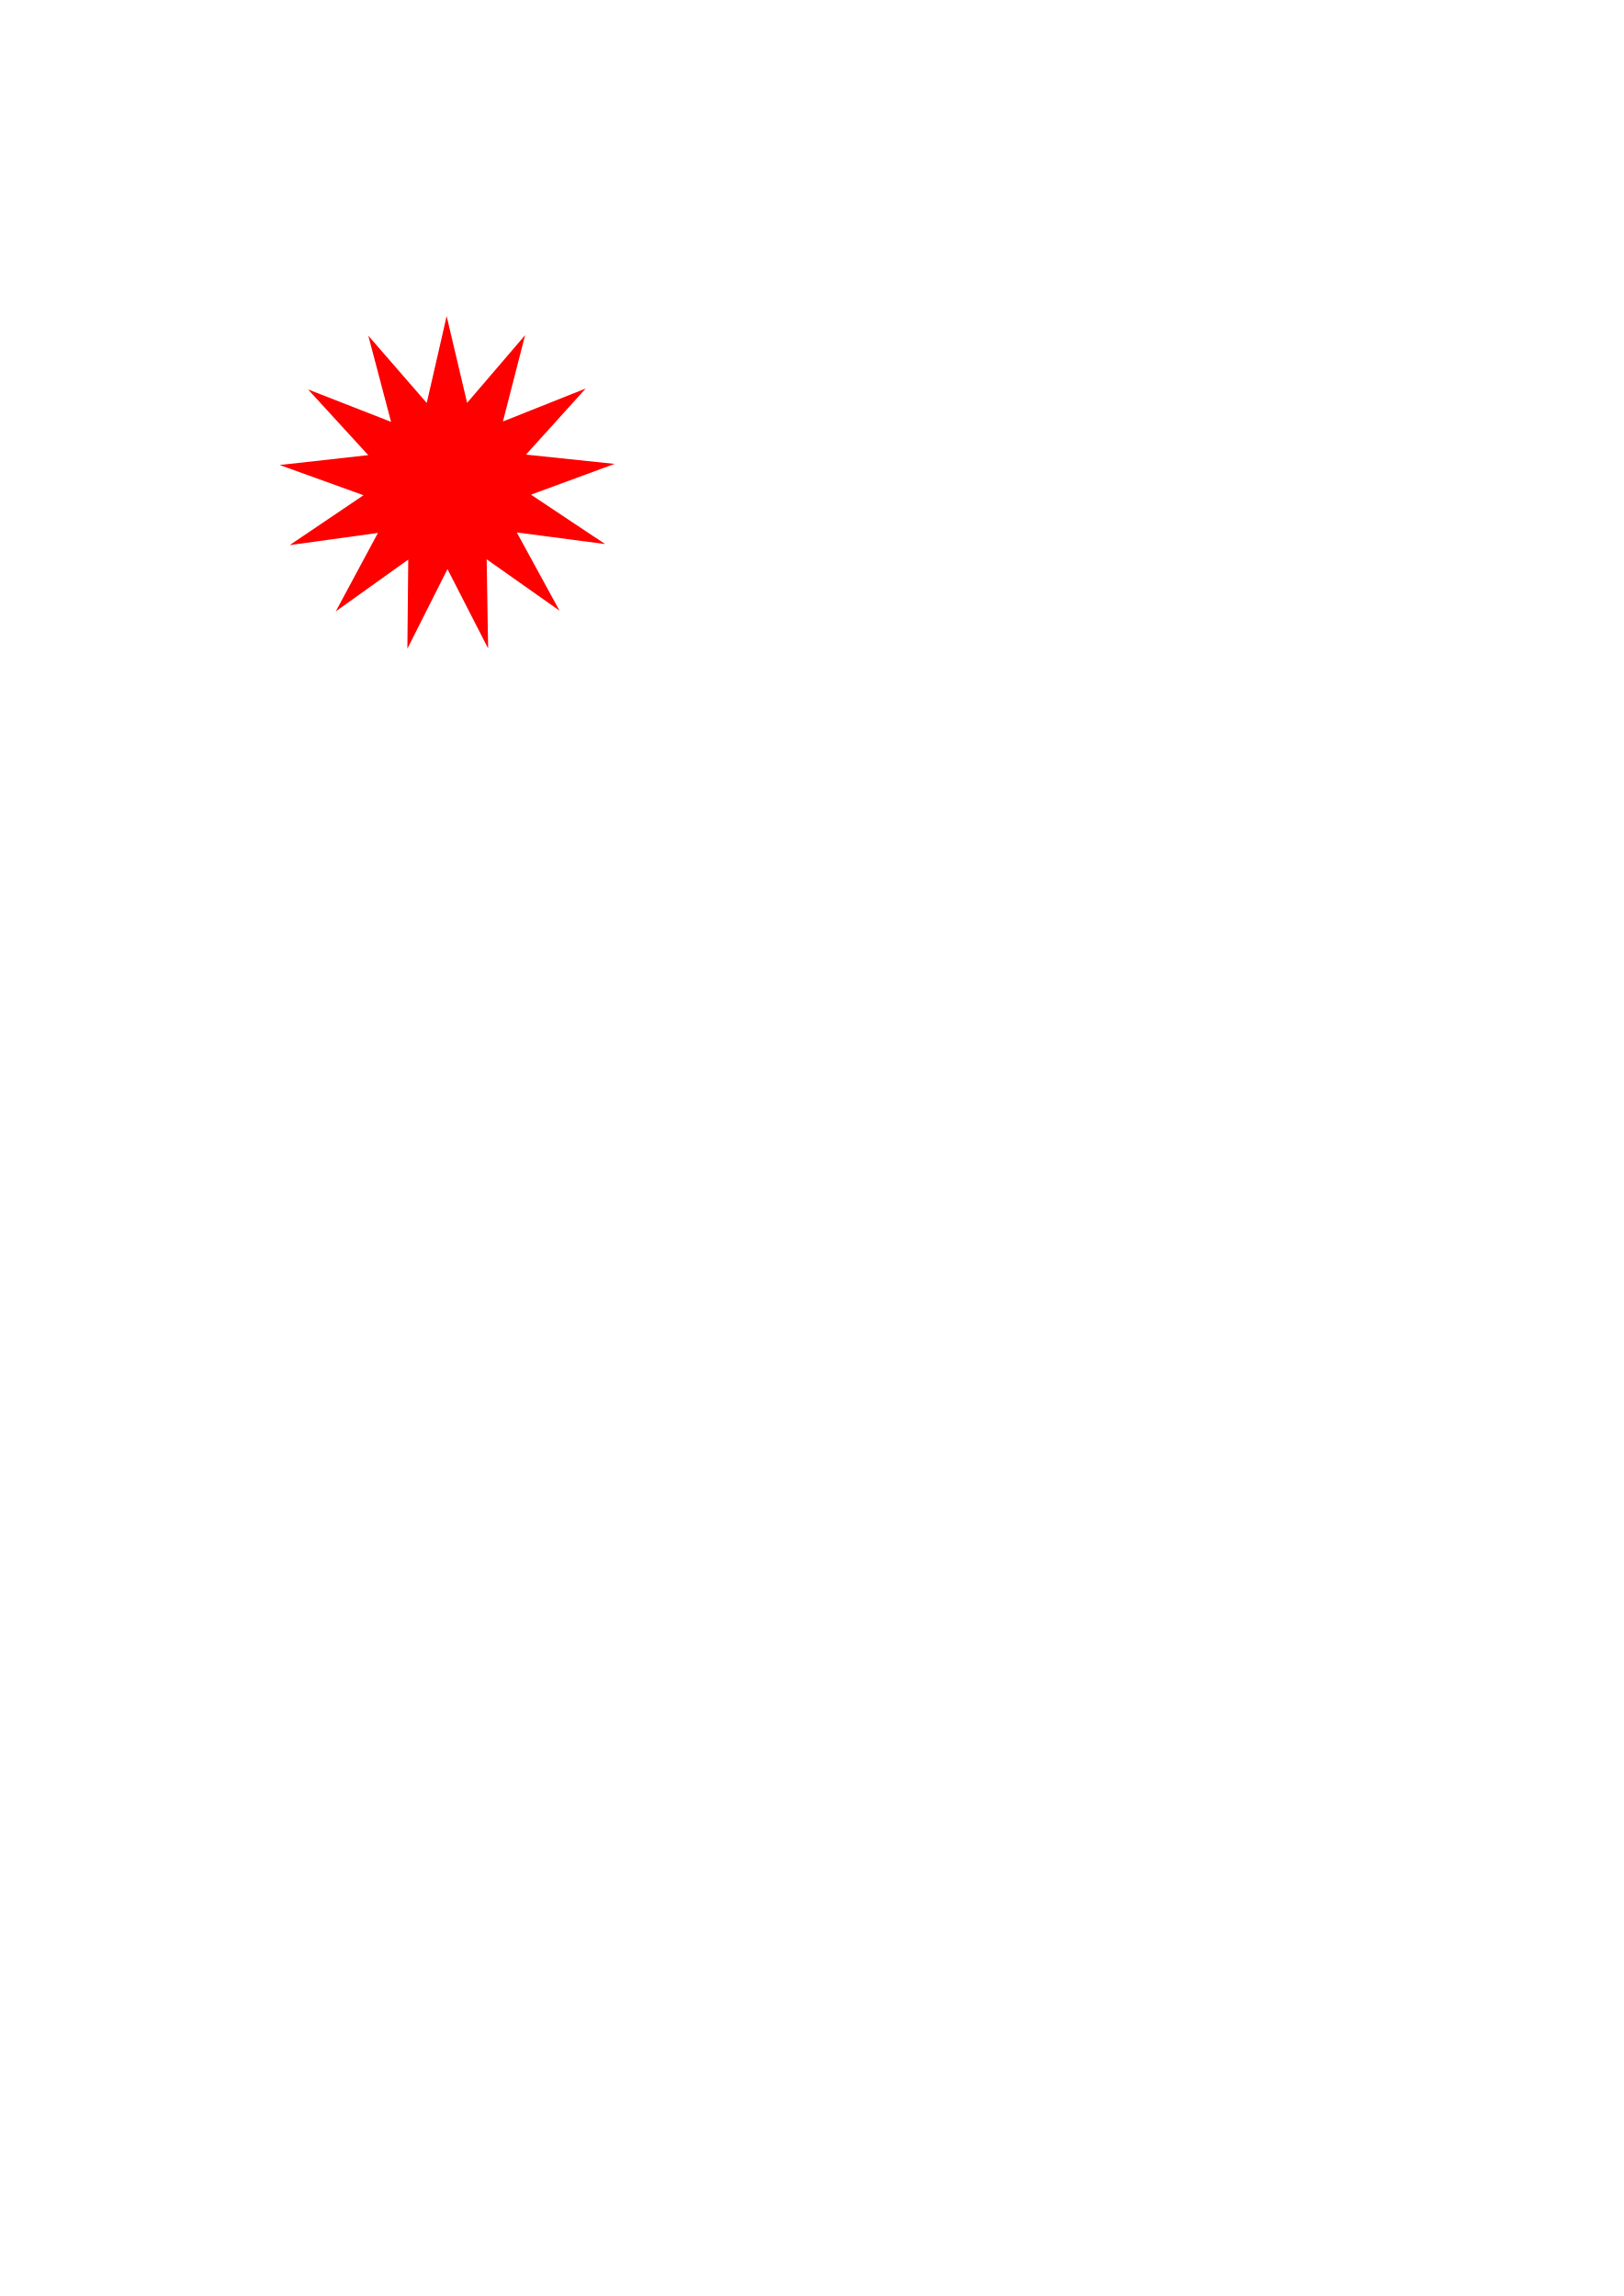
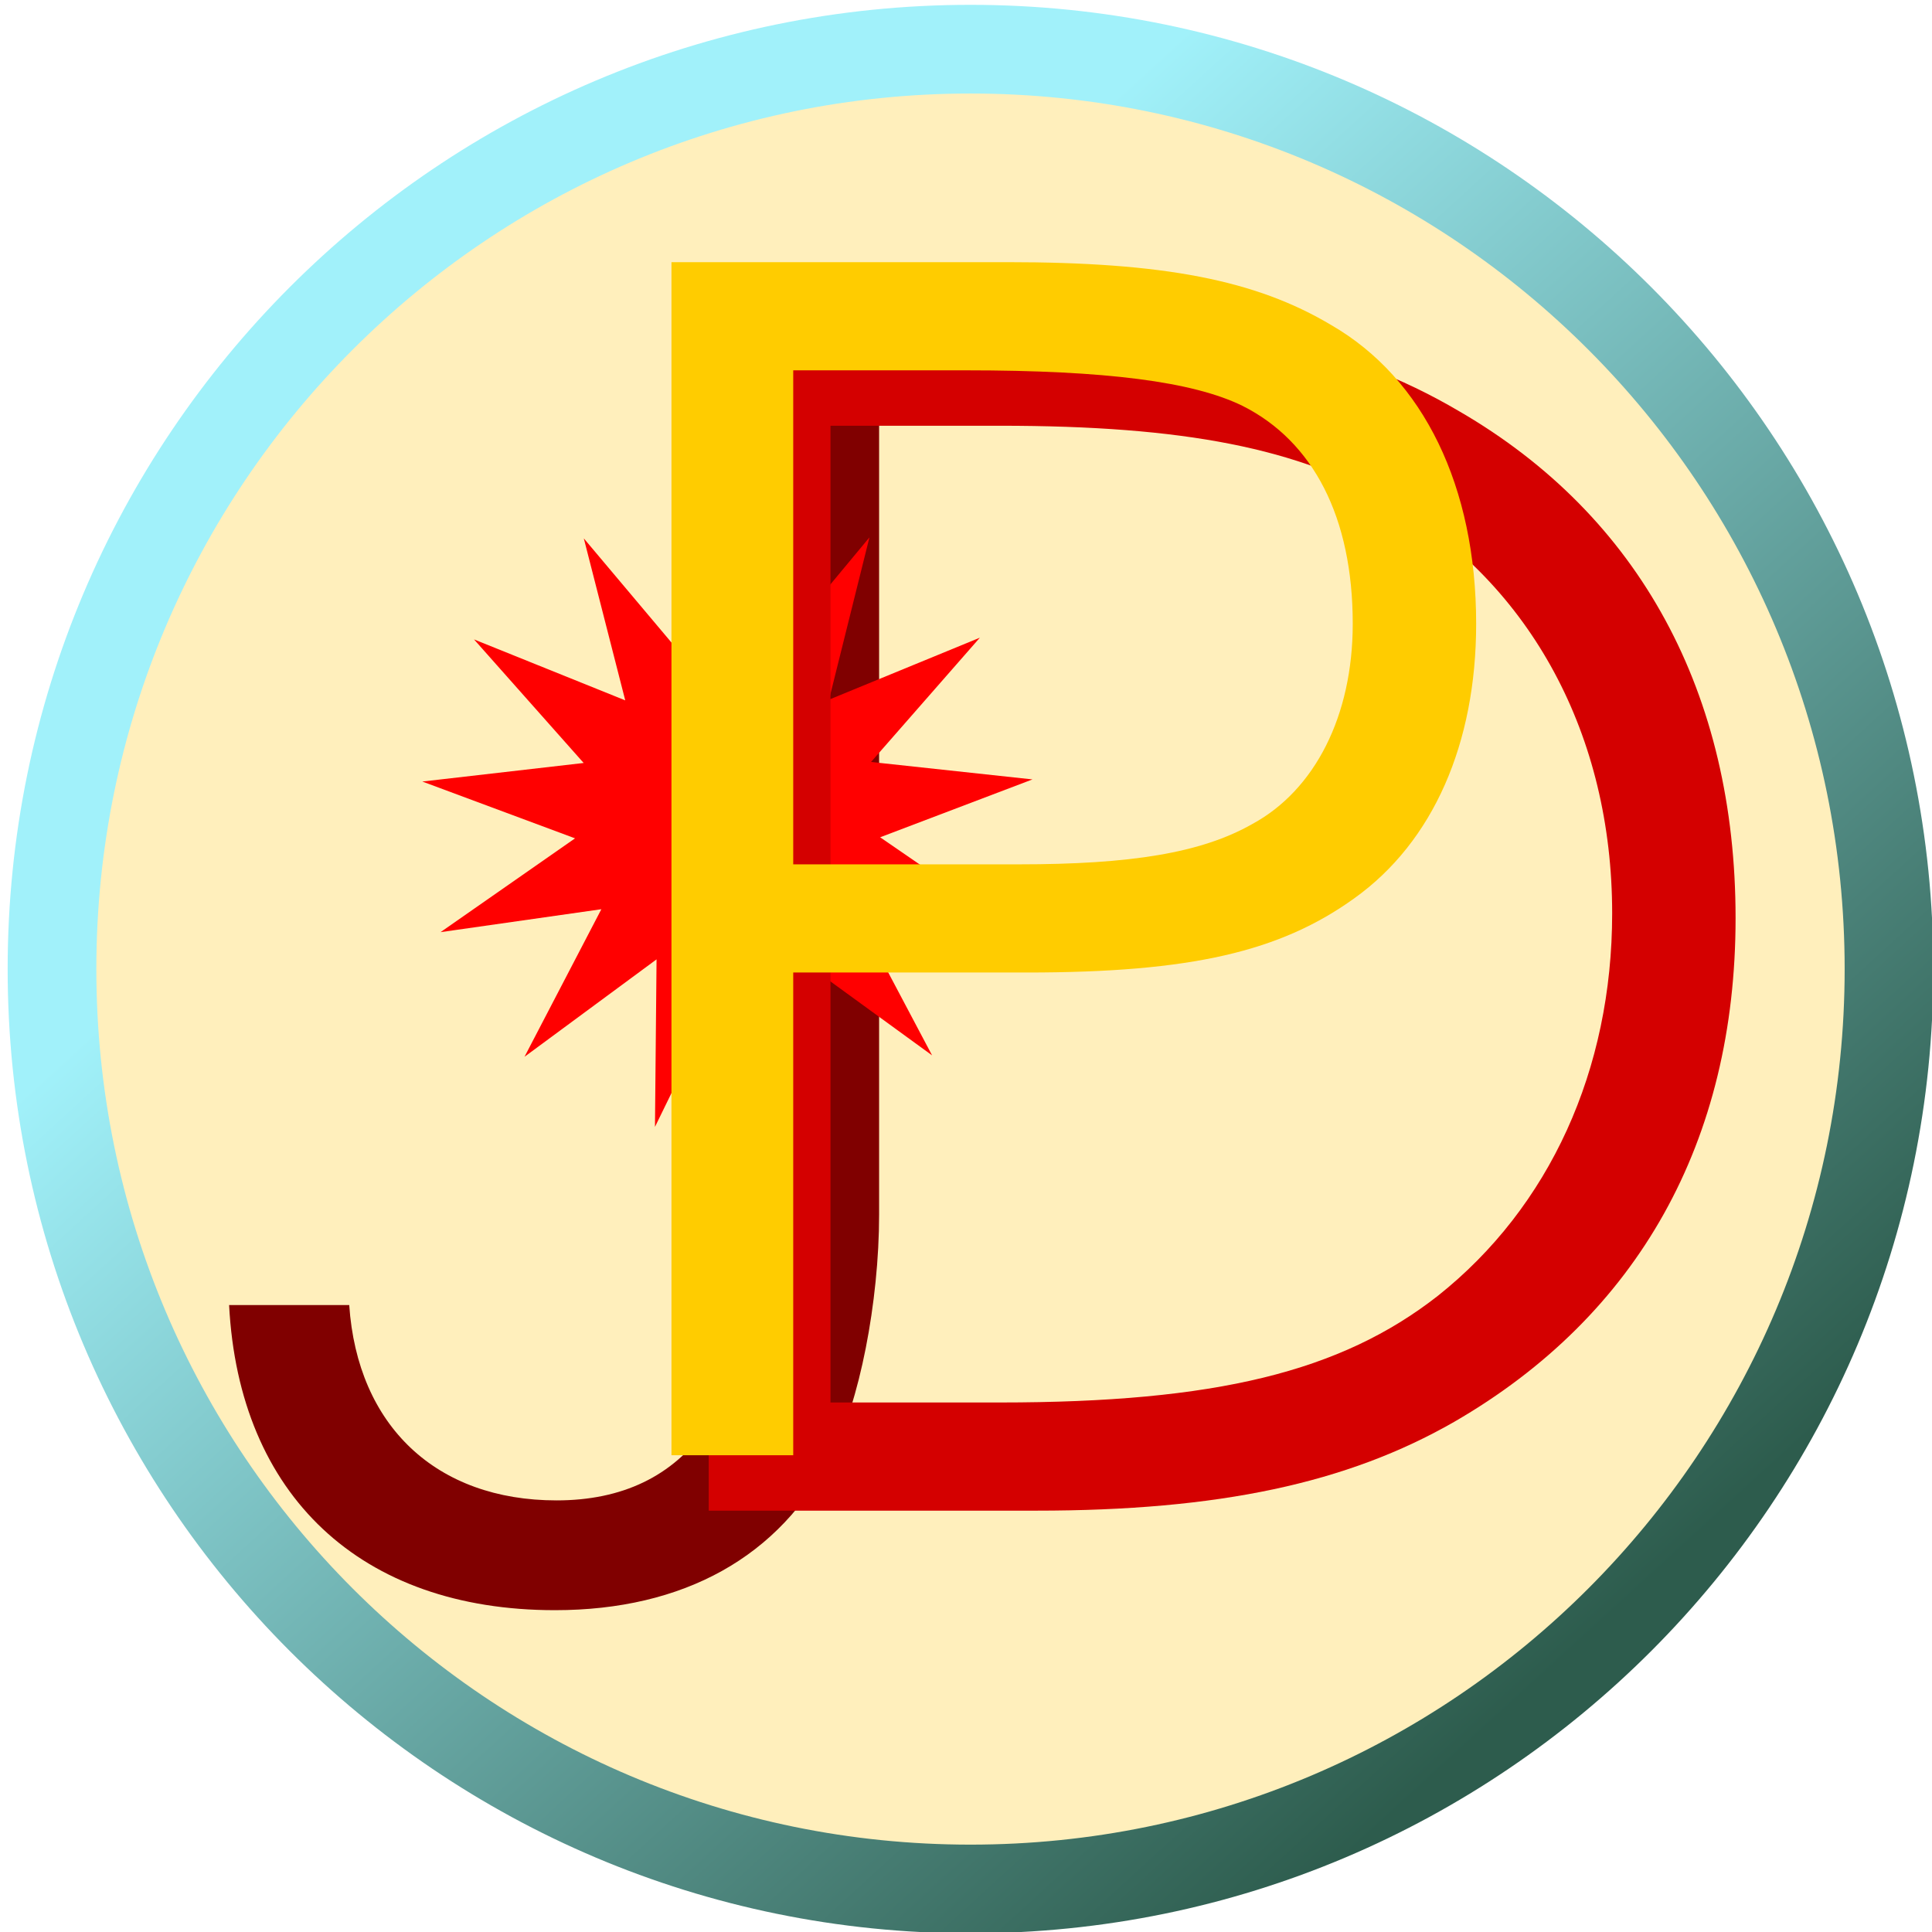
- <svg xmlns="http://www.w3.org/2000/svg" width="210mm" height="297mm" viewBox="0 0 210 297" version="1.1" id="svg8">
+ <svg xmlns="http://www.w3.org/2000/svg" xmlns:ns1="http://www.openswatchbook.org/uri/2009/osb" xmlns:xlink="http://www.w3.org/1999/xlink" width="198" height="198" viewBox="0 0 52.388 52.388" version="1.1" id="svg8">
  <defs id="defs2">
-     </defs>
-   <g id="layer1">
-     <flowRoot xml:space="preserve" id="flowRoot3715" style="font-style:normal;font-variant:normal;font-weight:normal;font-stretch:normal;font-size:40px;line-height:1.25;font-family:'URW Gothic L';-inkscape-font-specification:'URW Gothic L, Normal';font-variant-ligatures:normal;font-variant-caps:normal;font-variant-numeric:normal;font-feature-settings:normal;text-align:start;letter-spacing:0px;word-spacing:0px;writing-mode:lr-tb;text-anchor:start;fill:#800000;fill-opacity:1;stroke:none" transform="matrix(2.920794,0,0,2.776671,-533.7841,-494.8001)">
-       <flowRegion id="flowRegion3717" style="font-style:normal;font-variant:normal;font-weight:normal;font-stretch:normal;font-size:40px;font-family:'URW Gothic L';-inkscape-font-specification:'URW Gothic L, Normal';font-variant-ligatures:normal;font-variant-caps:normal;font-variant-numeric:normal;font-feature-settings:normal;text-align:start;writing-mode:lr-tb;text-anchor:start;fill:#800000">
-         <rect id="rect3719" width="90" height="90" x="190" y="182.52" style="font-style:normal;font-variant:normal;font-weight:normal;font-stretch:normal;font-size:40px;font-family:'URW Gothic L';-inkscape-font-specification:'URW Gothic L, Normal';font-variant-ligatures:normal;font-variant-caps:normal;font-variant-numeric:normal;font-feature-settings:normal;text-align:start;writing-mode:lr-tb;text-anchor:start;fill:#800000" />
-       </flowRegion>
-       <flowPara id="flowPara3723">J</flowPara>
-     </flowRoot>
-     <path style="fill:#ff0000;stroke-width:0.265" id="path3747" d="M 63.13,83.876 57.874,73.619 52.687,83.911 52.8,72.386 43.424,79.089 48.881,68.936 37.463,70.514 47.013,64.06 36.17,60.152 47.625,58.875 l -7.784,-8.5 10.736,4.193 -2.942,-11.144 7.558,8.702 2.573,-11.235 2.648,11.217 7.5,-8.752 -2.868,11.163 10.708,-4.264 -7.727,8.551 11.463,1.2 -10.816,3.981 9.592,6.39 -11.427,-1.502 5.524,10.116 -9.42,-6.64 z" />
-     <flowRoot xml:space="preserve" id="flowRoot3725" style="font-style:normal;font-variant:normal;font-weight:normal;font-stretch:normal;font-size:40px;line-height:1.25;font-family:'URW Gothic L';-inkscape-font-specification:'URW Gothic L, Normal';font-variant-ligatures:normal;font-variant-caps:normal;font-variant-numeric:normal;font-feature-settings:normal;text-align:start;letter-spacing:0px;word-spacing:0px;writing-mode:lr-tb;text-anchor:start;fill:#d40000;fill-opacity:1;stroke:none" transform="matrix(2.920794,0,0,2.776671,-1003.861,-638.9253)">
-       <flowRegion id="flowRegion3727" style="font-style:normal;font-variant:normal;font-weight:normal;font-stretch:normal;font-size:40px;font-family:'URW Gothic L';-inkscape-font-specification:'URW Gothic L, Normal';font-variant-ligatures:normal;font-variant-caps:normal;font-variant-numeric:normal;font-feature-settings:normal;text-align:start;writing-mode:lr-tb;text-anchor:start;fill:#d40000">
-         <rect id="rect3729" width="100" height="100" x="360" y="232.52" style="font-style:normal;font-variant:normal;font-weight:normal;font-stretch:normal;font-size:40px;font-family:'URW Gothic L';-inkscape-font-specification:'URW Gothic L, Normal';font-variant-ligatures:normal;font-variant-caps:normal;font-variant-numeric:normal;font-feature-settings:normal;text-align:start;writing-mode:lr-tb;text-anchor:start;fill:#d40000" />
-       </flowRegion>
-       <flowPara id="flowPara3733">D</flowPara>
-     </flowRoot>
-     <flowRoot xml:space="preserve" id="flowRoot3735" style="font-style:normal;font-variant:normal;font-weight:normal;font-stretch:normal;font-size:40px;line-height:1.25;font-family:'URW Gothic L';-inkscape-font-specification:'URW Gothic L, Normal';font-variant-ligatures:normal;font-variant-caps:normal;font-variant-numeric:normal;font-feature-settings:normal;text-align:start;letter-spacing:0px;word-spacing:0px;writing-mode:lr-tb;text-anchor:start;fill:#ffcc00;fill-opacity:1;stroke:none" transform="matrix(2.920794,0,0,2.776671,-509.9716,-948.1716)">
-       <flowRegion id="flowRegion3737" style="font-style:normal;font-variant:normal;font-weight:normal;font-stretch:normal;font-size:40px;font-family:'URW Gothic L';-inkscape-font-specification:'URW Gothic L, Normal';font-variant-ligatures:normal;font-variant-caps:normal;font-variant-numeric:normal;font-feature-settings:normal;text-align:start;writing-mode:lr-tb;text-anchor:start;fill:#ffcc00">
-         <rect id="rect3739" width="120" height="100" x="190" y="342.52" style="font-style:normal;font-variant:normal;font-weight:normal;font-stretch:normal;font-size:40px;font-family:'URW Gothic L';-inkscape-font-specification:'URW Gothic L, Normal';font-variant-ligatures:normal;font-variant-caps:normal;font-variant-numeric:normal;font-feature-settings:normal;text-align:start;writing-mode:lr-tb;text-anchor:start;fill:#ffcc00" />
-       </flowRegion>
-       <flowPara id="flowPara3743">P</flowPara>
-     </flowRoot>
+     <linearGradient id="linearGradient10130">
+       <stop style="stop-color:#2d5c4d;stop-opacity:1;" offset="0" id="stop10126" />
+       <stop style="stop-color:#a1f1fa;stop-opacity:1" offset="1" id="stop10128" />
+     </linearGradient>
+     <linearGradient id="linearGradient10066" ns1:paint="solid">
+       <stop style="stop-color:#feefb5;stop-opacity:1;" offset="0" id="stop10064" />
+     </linearGradient>
+     <linearGradient id="linearGradient7768" ns1:paint="solid">
+       <stop style="stop-color:#ffe4a1;stop-opacity:1;" offset="0" id="stop7766" />
+     </linearGradient>
+     <linearGradient id="linearGradient7762" ns1:paint="solid">
+       <stop style="stop-color:#f8e2a7;stop-opacity:1;" offset="0" id="stop7760" />
+     </linearGradient>
+     <linearGradient id="linearGradient7750" ns1:paint="solid">
+       <stop style="stop-color:#a87600;stop-opacity:1;" offset="0" id="stop7748" />
+     </linearGradient>
+     <linearGradient xlink:href="#linearGradient10130" id="linearGradient10132" x1="48.916" y1="131.749" x2="21.329" y2="101.581" gradientUnits="userSpaceOnUse" gradientTransform="matrix(0.9665219,0,0,0.9664129,1.338584,3.979188)" />
+   </defs>
+   <g id="layer2" style="opacity:0.26" transform="translate(-7.016998,-85.5675)" />
+   <g id="layer1" transform="translate(-7.016998,-85.5675)">
+     <ellipse style="opacity:1;fill:#ffefbc;fill-opacity:1;stroke:url(#linearGradient10132);stroke-width:2.405;stroke-miterlimit:4;stroke-dasharray:none;stroke-dashoffset:0;stroke-opacity:1" id="path4310" cx="33.333" cy="111.845" rx="24.906" ry="24.944" />
+     <g aria-label="J" transform="matrix(1.115544,0,0,1.094432,-199.215,-111.9762)" style="font-style:normal;font-variant:normal;font-weight:normal;font-stretch:normal;font-size:40px;line-height:1.25;font-family:'URW Gothic L';-inkscape-font-specification:'URW Gothic L, Normal';font-variant-ligatures:normal;font-variant-caps:normal;font-variant-numeric:normal;font-feature-settings:normal;text-align:start;letter-spacing:0px;word-spacing:0px;writing-mode:lr-tb;text-anchor:start;fill:#800000;fill-opacity:1;stroke:none" id="flowRoot3715">
+       <path d="m 206.24,190.273 h -2.96 v 20.32 c 0,4.68 -1.68,7.08 -4.88,7.08 -2.92,0 -4.84,-1.84 -5.04,-4.84 H 190.44 c 0.24,4.72 3.2,7.56 7.92,7.56 3.12,0 5.48,-1.32 6.72,-3.84 0.68,-1.28 1.16,-3.8 1.16,-5.96 z" id="path4301" />
+     </g>
+     <path style="fill:#ff0000;stroke-width:0.265" id="path3747" d="M 63.13,83.876 57.874,73.619 52.687,83.911 52.8,72.386 43.424,79.089 48.881,68.936 37.463,70.514 47.013,64.06 36.17,60.152 47.625,58.875 l -7.784,-8.5 10.736,4.193 -2.942,-11.144 7.558,8.702 2.573,-11.235 2.648,11.217 7.5,-8.752 -2.868,11.163 10.708,-4.264 -7.727,8.551 11.463,1.2 -10.816,3.981 9.592,6.39 -11.427,-1.502 5.524,10.116 -9.42,-6.64 z" transform="matrix(0.3819317,0,0,0.3941526,4.654102,83.05051)" />
+     <g aria-label="D" transform="matrix(1.115544,0,0,1.094432,-378.7522,-168.7836)" style="font-style:normal;font-variant:normal;font-weight:normal;font-stretch:normal;font-size:40px;line-height:1.25;font-family:'URW Gothic L';-inkscape-font-specification:'URW Gothic L, Normal';font-variant-ligatures:normal;font-variant-caps:normal;font-variant-numeric:normal;font-feature-settings:normal;text-align:start;letter-spacing:0px;word-spacing:0px;writing-mode:lr-tb;text-anchor:start;fill:#d40000;fill-opacity:1;stroke:none;image-rendering:auto" id="flowRoot3725">
+       <path d="m 363.04,269.833 h 7.96 c 4.44,0 7.56,-0.68 10.16,-2.2 4.48,-2.64 6.84,-6.96 6.84,-12.48 0,-5.56 -2.32,-9.96 -6.72,-12.56 -2.8,-1.68 -5.92,-2.32 -11.28,-2.32 h -6.96 z m 2.96,-2.68 V 242.953 h 4.12 c 4.48,0 7.28,0.56 9.52,1.92 3.4,2.04 5.36,5.76 5.36,10.16 0,3.88 -1.52,7.28 -4.24,9.48 -2.36,1.88 -5.4,2.64 -10.64,2.64 z" id="path4307" />
+     </g>
+     <g aria-label="P" transform="matrix(1.115544,0,0,1.094432,-190.1203,-290.6738)" style="font-style:normal;font-variant:normal;font-weight:normal;font-stretch:normal;font-size:40px;line-height:1.25;font-family:'URW Gothic L';-inkscape-font-specification:'URW Gothic L, Normal';font-variant-ligatures:normal;font-variant-caps:normal;font-variant-numeric:normal;font-feature-settings:normal;text-align:start;letter-spacing:0px;word-spacing:0px;writing-mode:lr-tb;text-anchor:start;fill:#ffcc00;fill-opacity:1;stroke:none" id="flowRoot3735">
+       <path d="m 193.04,379.833 h 2.96 v -11.96 h 5.68 c 4,0 6.16,-0.52 7.96,-1.84 1.92,-1.4 2.96,-3.84 2.96,-6.8 0,-3.4 -1.28,-6.08 -3.52,-7.4 -1.84,-1.12 -4.08,-1.56 -7.88,-1.56 h -8.16 z m 2.96,-14.64 V 352.953 h 4.2 c 3.4,0 5.52,0.28 6.72,0.88 1.72,0.88 2.68,2.76 2.68,5.4 0,2.28 -0.92,4.12 -2.44,4.96 -1.24,0.72 -2.96,1 -5.68,1 z" id="path4304" />
+     </g>
  </g>
</svg>
